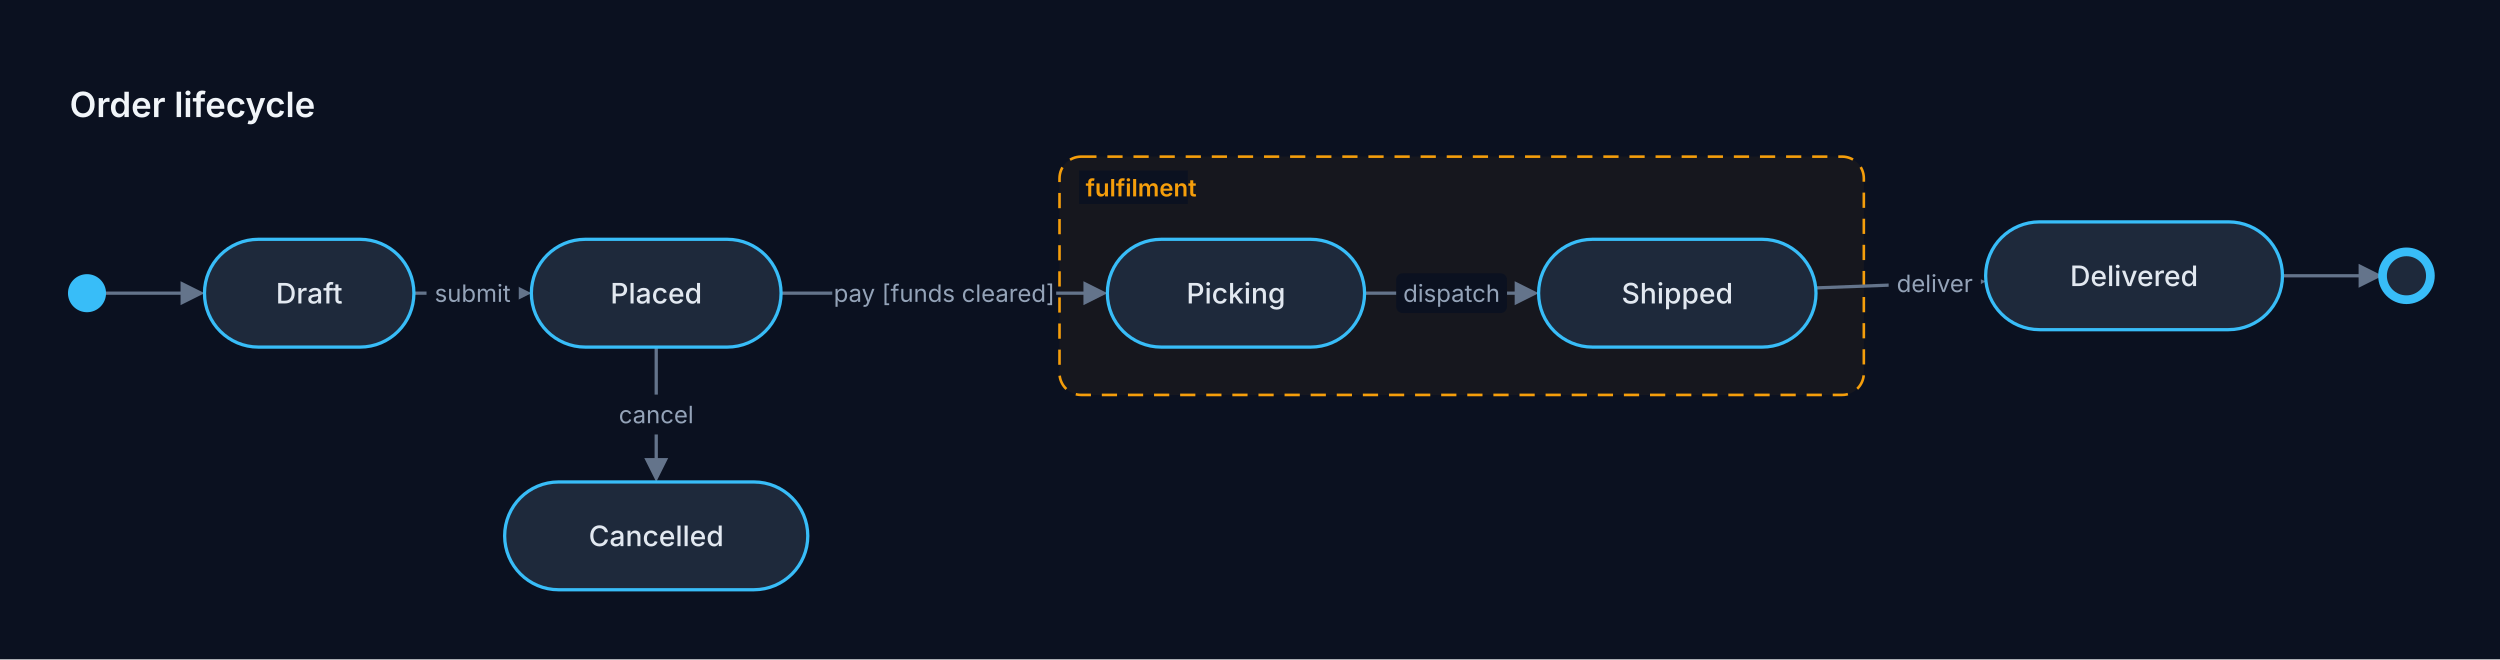
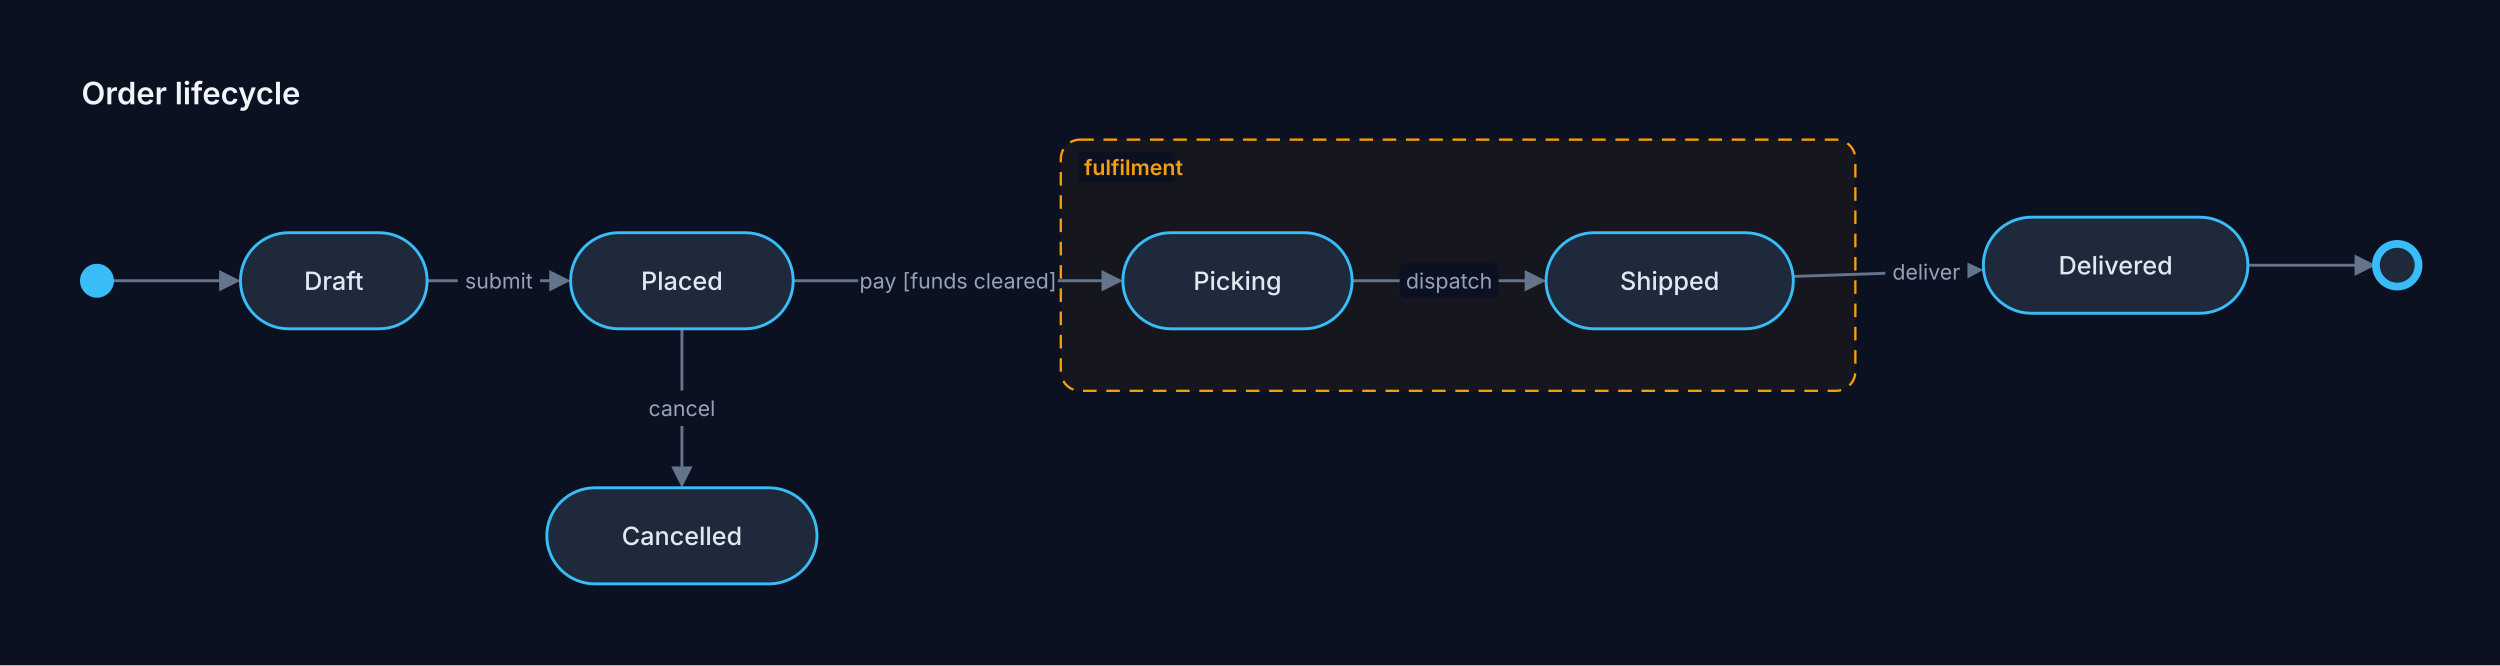
- <svg xmlns="http://www.w3.org/2000/svg" width="1149.26" height="303.1" viewBox="0 0 1149.26 303.1" role="img" aria-label="Order lifecycle">
+ <svg xmlns="http://www.w3.org/2000/svg" width="1289.26" height="343.1" viewBox="0 0 1289.26 343.1" role="img" aria-label="Order lifecycle">
  <defs>
    <marker id="h-solid-_64748b" markerUnits="userSpaceOnUse" markerWidth="13" markerHeight="11" viewBox="-12 0 13 11" refX="0" refY="5.5" orient="auto-start-reverse">
      <path d="M-11,0 L0,5.5 L-11,11 z" fill="#64748b" />
    </marker>
  </defs>
-   <rect x="0" y="0" width="1149.26" height="303.1" fill="#0b1120" />
-   <g transform="translate(32,126.78)">
-     <rect x="455.06" y="-54.78" width="369.75" height="109.55" rx="10" fill="#f59e0b" fill-opacity="0.05" stroke="#f59e0b" stroke-width="1.2" stroke-dasharray="7 5" />
-     <rect x="464.06" y="-48.4" width="50.01" height="15.4" fill="#0b1120" />
-     <text x="467.06" y="-40.48" text-anchor="start" dominant-baseline="central" font-family="Inter, ui-sans-serif, system-ui, sans-serif" font-size="11" font-weight="600" fill="#f59e0b">fulfilment</text>
-     <polyline points="16,8 62,8" fill="none" stroke="none" marker-end="url(#h-solid-_64748b)" />
-     <polyline points="16,8 52.5,8" fill="none" stroke="#64748b" stroke-width="1.5" stroke-linejoin="round" stroke-linecap="butt" />
-     <polyline points="158.27,8 212.27,8" fill="none" stroke="none" marker-end="url(#h-solid-_64748b)" />
-     <polyline points="158.27,8 202.77,8" fill="none" stroke="#64748b" stroke-width="1.5" stroke-linejoin="round" stroke-linecap="butt" />
-     <polyline points="327.06,8 477.06,8" fill="none" stroke="none" marker-end="url(#h-solid-_64748b)" />
-     <polyline points="327.06,8 467.56,8" fill="none" stroke="#64748b" stroke-width="1.5" stroke-linejoin="round" stroke-linecap="butt" />
-     <polyline points="595.3,8 675.3,8" fill="none" stroke="none" marker-end="url(#h-solid-_64748b)" />
-     <polyline points="595.3,8 665.8,8" fill="none" stroke="#64748b" stroke-width="1.5" stroke-linejoin="round" stroke-linecap="butt" />
-     <polyline points="802.81,5.57 880.81,2.6" fill="none" stroke="none" marker-end="url(#h-solid-_64748b)" />
-     <polyline points="802.81,5.57 871.32,2.96" fill="none" stroke="#64748b" stroke-width="1.5" stroke-linejoin="round" stroke-linecap="butt" />
-     <polyline points="1017.26,0 1063.26,0" fill="none" stroke="none" marker-end="url(#h-solid-_64748b)" />
-     <polyline points="1017.26,0 1053.76,0" fill="none" stroke="#64748b" stroke-width="1.5" stroke-linejoin="round" stroke-linecap="butt" />
-     <polyline points="269.67,32.77 269.67,94.78" fill="none" stroke="none" marker-end="url(#h-solid-_64748b)" />
-     <polyline points="269.67,32.77 269.67,85.28" fill="none" stroke="#64748b" stroke-width="1.5" stroke-linejoin="round" stroke-linecap="butt" />
-     <rect x="164.08" y="-1.15" width="42.4" height="18.3" rx="3" fill="#0b1120" />
-     <text x="185.27" y="8" text-anchor="middle" dominant-baseline="central" font-family="Inter, ui-sans-serif, system-ui, sans-serif" font-size="11" font-weight="400" fill="#94a3b8">
-       <tspan x="185.27" dy="0">submit</tspan>
+   <rect x="0" y="0" width="1289.26" height="343.1" fill="#0b1120" />
+   <g transform="translate(42,136.78)">
+     <rect x="505.06" y="-64.78" width="409.75" height="129.55" rx="10" fill="#f59e0b" fill-opacity="0.05" stroke="#f59e0b" stroke-width="1.2" stroke-dasharray="7 5" />
+     <rect x="514.06" y="-58.4" width="50.01" height="15.4" fill="#0b1120" />
+     <text x="517.06" y="-50.48" text-anchor="start" dominant-baseline="central" font-family="Inter, ui-sans-serif, system-ui, sans-serif" font-size="11" font-weight="600" fill="#f59e0b">fulfilment</text>
+     <polyline points="16,8 82,8" fill="none" stroke="none" marker-end="url(#h-solid-_64748b)" />
+     <polyline points="16,8 72.5,8" fill="none" stroke="#64748b" stroke-width="1.5" stroke-linejoin="round" stroke-linecap="butt" />
+     <polyline points="178.27,8 252.27,8" fill="none" stroke="none" marker-end="url(#h-solid-_64748b)" />
+     <polyline points="178.27,8 242.77,8" fill="none" stroke="#64748b" stroke-width="1.5" stroke-linejoin="round" stroke-linecap="butt" />
+     <polyline points="367.06,8 537.06,8" fill="none" stroke="none" marker-end="url(#h-solid-_64748b)" />
+     <polyline points="367.06,8 527.56,8" fill="none" stroke="#64748b" stroke-width="1.5" stroke-linejoin="round" stroke-linecap="butt" />
+     <polyline points="655.3,8 755.3,8" fill="none" stroke="none" marker-end="url(#h-solid-_64748b)" />
+     <polyline points="655.3,8 745.8,8" fill="none" stroke="#64748b" stroke-width="1.5" stroke-linejoin="round" stroke-linecap="butt" />
+     <polyline points="882.81,5.78 980.81,2.37" fill="none" stroke="none" marker-end="url(#h-solid-_64748b)" />
+     <polyline points="882.81,5.78 971.32,2.7" fill="none" stroke="#64748b" stroke-width="1.5" stroke-linejoin="round" stroke-linecap="butt" />
+     <polyline points="1117.26,0 1183.26,0" fill="none" stroke="none" marker-end="url(#h-solid-_64748b)" />
+     <polyline points="1117.26,0 1173.76,0" fill="none" stroke="#64748b" stroke-width="1.5" stroke-linejoin="round" stroke-linecap="butt" />
+     <polyline points="309.67,32.77 309.67,114.78" fill="none" stroke="none" marker-end="url(#h-solid-_64748b)" />
+     <polyline points="309.67,32.77 309.67,105.28" fill="none" stroke="#64748b" stroke-width="1.5" stroke-linejoin="round" stroke-linecap="butt" />
+     <rect x="194.08" y="-1.15" width="42.4" height="18.3" rx="3" fill="#0b1120" />
+     <text x="215.27" y="8" text-anchor="middle" dominant-baseline="central" font-family="Inter, ui-sans-serif, system-ui, sans-serif" font-size="11" font-weight="400" fill="#94a3b8">
+       <tspan x="215.27" dy="0">submit</tspan>
    </text>
-     <rect x="350.59" y="-1.15" width="102.94" height="18.3" rx="3" fill="#0b1120" />
-     <text x="402.06" y="8" text-anchor="middle" dominant-baseline="central" font-family="Inter, ui-sans-serif, system-ui, sans-serif" font-size="11" font-weight="400" fill="#94a3b8">
-       <tspan x="402.06" dy="0">pay [funds cleared]</tspan>
+     <rect x="400.59" y="-1.15" width="102.94" height="18.3" rx="3" fill="#0b1120" />
+     <text x="452.06" y="8" text-anchor="middle" dominant-baseline="central" font-family="Inter, ui-sans-serif, system-ui, sans-serif" font-size="11" font-weight="400" fill="#94a3b8">
+       <tspan x="452.06" dy="0">pay [funds cleared]</tspan>
    </text>
-     <rect x="609.82" y="-1.15" width="50.96" height="18.3" rx="3" fill="#0b1120" />
-     <text x="635.3" y="8" text-anchor="middle" dominant-baseline="central" font-family="Inter, ui-sans-serif, system-ui, sans-serif" font-size="11" font-weight="400" fill="#94a3b8">
-       <tspan x="635.3" dy="0">dispatch</tspan>
+     <rect x="679.82" y="-1.15" width="50.96" height="18.3" rx="3" fill="#0b1120" />
+     <text x="705.3" y="8" text-anchor="middle" dominant-baseline="central" font-family="Inter, ui-sans-serif, system-ui, sans-serif" font-size="11" font-weight="400" fill="#94a3b8">
+       <tspan x="705.3" dy="0">dispatch</tspan>
    </text>
-     <rect x="836.22" y="-5.66" width="42.4" height="18.3" rx="3" fill="#0b1120" />
-     <text x="857.41" y="3.49" text-anchor="middle" dominant-baseline="central" font-family="Inter, ui-sans-serif, system-ui, sans-serif" font-size="11" font-weight="400" fill="#94a3b8">
-       <tspan x="857.41" dy="0">deliver</tspan>
+     <rect x="930.22" y="-5.75" width="42.4" height="18.3" rx="3" fill="#0b1120" />
+     <text x="951.41" y="3.4" text-anchor="middle" dominant-baseline="central" font-family="Inter, ui-sans-serif, system-ui, sans-serif" font-size="11" font-weight="400" fill="#94a3b8">
+       <tspan x="951.41" dy="0">deliver</tspan>
    </text>
-     <rect x="248.77" y="54.63" width="41.79" height="18.3" rx="3" fill="#0b1120" />
-     <text x="269.67" y="63.78" text-anchor="middle" dominant-baseline="central" font-family="Inter, ui-sans-serif, system-ui, sans-serif" font-size="11" font-weight="400" fill="#94a3b8">
-       <tspan x="269.67" dy="0">cancel</tspan>
+     <rect x="288.77" y="64.62" width="41.79" height="18.3" rx="3" fill="#0b1120" />
+     <text x="309.67" y="73.77" text-anchor="middle" dominant-baseline="central" font-family="Inter, ui-sans-serif, system-ui, sans-serif" font-size="11" font-weight="400" fill="#94a3b8">
+       <tspan x="309.67" dy="0">cancel</tspan>
    </text>
    <ellipse cx="8" cy="8" rx="8" ry="8" fill="#38bdf8" stroke="#38bdf8" stroke-width="1.5" />
-     <rect x="62" y="-16.77" width="96.27" height="49.55" rx="24.78" fill="#1e293b" stroke="#38bdf8" stroke-width="1.5" />
-     <text x="110.14" y="8" text-anchor="middle" dominant-baseline="central" font-family="Inter, ui-sans-serif, system-ui, sans-serif" font-size="13" font-weight="500" fill="#e2e8f0">
-       <tspan x="110.14" dy="0">Draft</tspan>
+     <rect x="82" y="-16.77" width="96.27" height="49.55" rx="24.78" fill="#1e293b" stroke="#38bdf8" stroke-width="1.5" />
+     <text x="130.14" y="8" text-anchor="middle" dominant-baseline="central" font-family="Inter, ui-sans-serif, system-ui, sans-serif" font-size="13" font-weight="500" fill="#e2e8f0">
+       <tspan x="130.14" dy="0">Draft</tspan>
    </text>
-     <rect x="212.27" y="-16.77" width="114.79" height="49.55" rx="24.78" fill="#1e293b" stroke="#38bdf8" stroke-width="1.5" />
-     <text x="269.67" y="8" text-anchor="middle" dominant-baseline="central" font-family="Inter, ui-sans-serif, system-ui, sans-serif" font-size="13" font-weight="500" fill="#e2e8f0">
-       <tspan x="269.67" dy="0">Placed</tspan>
+     <rect x="252.27" y="-16.77" width="114.79" height="49.55" rx="24.78" fill="#1e293b" stroke="#38bdf8" stroke-width="1.5" />
+     <text x="309.67" y="8" text-anchor="middle" dominant-baseline="central" font-family="Inter, ui-sans-serif, system-ui, sans-serif" font-size="13" font-weight="500" fill="#e2e8f0">
+       <tspan x="309.67" dy="0">Placed</tspan>
    </text>
-     <rect x="477.06" y="-16.77" width="118.24" height="49.55" rx="24.78" fill="#1e293b" stroke="#38bdf8" stroke-width="1.5" />
-     <text x="536.18" y="8" text-anchor="middle" dominant-baseline="central" font-family="Inter, ui-sans-serif, system-ui, sans-serif" font-size="13" font-weight="500" fill="#e2e8f0">
-       <tspan x="536.18" dy="0">Picking</tspan>
+     <rect x="537.06" y="-16.77" width="118.24" height="49.55" rx="24.78" fill="#1e293b" stroke="#38bdf8" stroke-width="1.5" />
+     <text x="596.18" y="8" text-anchor="middle" dominant-baseline="central" font-family="Inter, ui-sans-serif, system-ui, sans-serif" font-size="13" font-weight="500" fill="#e2e8f0">
+       <tspan x="596.18" dy="0">Picking</tspan>
    </text>
-     <rect x="675.3" y="-16.77" width="127.52" height="49.55" rx="24.78" fill="#1e293b" stroke="#38bdf8" stroke-width="1.5" />
-     <text x="739.06" y="8" text-anchor="middle" dominant-baseline="central" font-family="Inter, ui-sans-serif, system-ui, sans-serif" font-size="13" font-weight="500" fill="#e2e8f0">
-       <tspan x="739.06" dy="0">Shipped</tspan>
+     <rect x="755.3" y="-16.77" width="127.52" height="49.55" rx="24.78" fill="#1e293b" stroke="#38bdf8" stroke-width="1.5" />
+     <text x="819.06" y="8" text-anchor="middle" dominant-baseline="central" font-family="Inter, ui-sans-serif, system-ui, sans-serif" font-size="13" font-weight="500" fill="#e2e8f0">
+       <tspan x="819.06" dy="0">Shipped</tspan>
    </text>
-     <rect x="880.81" y="-24.78" width="136.45" height="49.55" rx="24.78" fill="#1e293b" stroke="#38bdf8" stroke-width="1.5" />
-     <text x="949.04" y="0" text-anchor="middle" dominant-baseline="central" font-family="Inter, ui-sans-serif, system-ui, sans-serif" font-size="13" font-weight="500" fill="#e2e8f0">
-       <tspan x="949.04" dy="0">Delivered</tspan>
+     <rect x="980.81" y="-24.78" width="136.45" height="49.55" rx="24.78" fill="#1e293b" stroke="#38bdf8" stroke-width="1.5" />
+     <text x="1049.04" y="0" text-anchor="middle" dominant-baseline="central" font-family="Inter, ui-sans-serif, system-ui, sans-serif" font-size="13" font-weight="500" fill="#e2e8f0">
+       <tspan x="1049.04" dy="0">Delivered</tspan>
    </text>
-     <ellipse cx="1074.26" cy="0" rx="11" ry="11" fill="#1e293b" stroke="#38bdf8" stroke-width="4" />
-     <rect x="199.99" y="94.78" width="139.35" height="49.55" rx="24.78" fill="#1e293b" stroke="#38bdf8" stroke-width="1.5" />
-     <text x="269.67" y="119.55" text-anchor="middle" dominant-baseline="central" font-family="Inter, ui-sans-serif, system-ui, sans-serif" font-size="13" font-weight="500" fill="#e2e8f0">
-       <tspan x="269.67" dy="0">Cancelled</tspan>
+     <ellipse cx="1194.26" cy="0" rx="11" ry="11" fill="#1e293b" stroke="#38bdf8" stroke-width="4" />
+     <rect x="239.99" y="114.78" width="139.35" height="49.55" rx="24.78" fill="#1e293b" stroke="#38bdf8" stroke-width="1.5" />
+     <text x="309.67" y="139.55" text-anchor="middle" dominant-baseline="central" font-family="Inter, ui-sans-serif, system-ui, sans-serif" font-size="13" font-weight="500" fill="#e2e8f0">
+       <tspan x="309.67" dy="0">Cancelled</tspan>
    </text>
-     <text x="0" y="-78.78" text-anchor="start" dominant-baseline="central" font-family="Inter, ui-sans-serif, system-ui, sans-serif" font-size="16" font-weight="600" fill="#f1f5f9">Order lifecycle</text>
+     <text x="0" y="-88.78" text-anchor="start" dominant-baseline="central" font-family="Inter, ui-sans-serif, system-ui, sans-serif" font-size="16" font-weight="600" fill="#f1f5f9">Order lifecycle</text>
  </g>
</svg>
